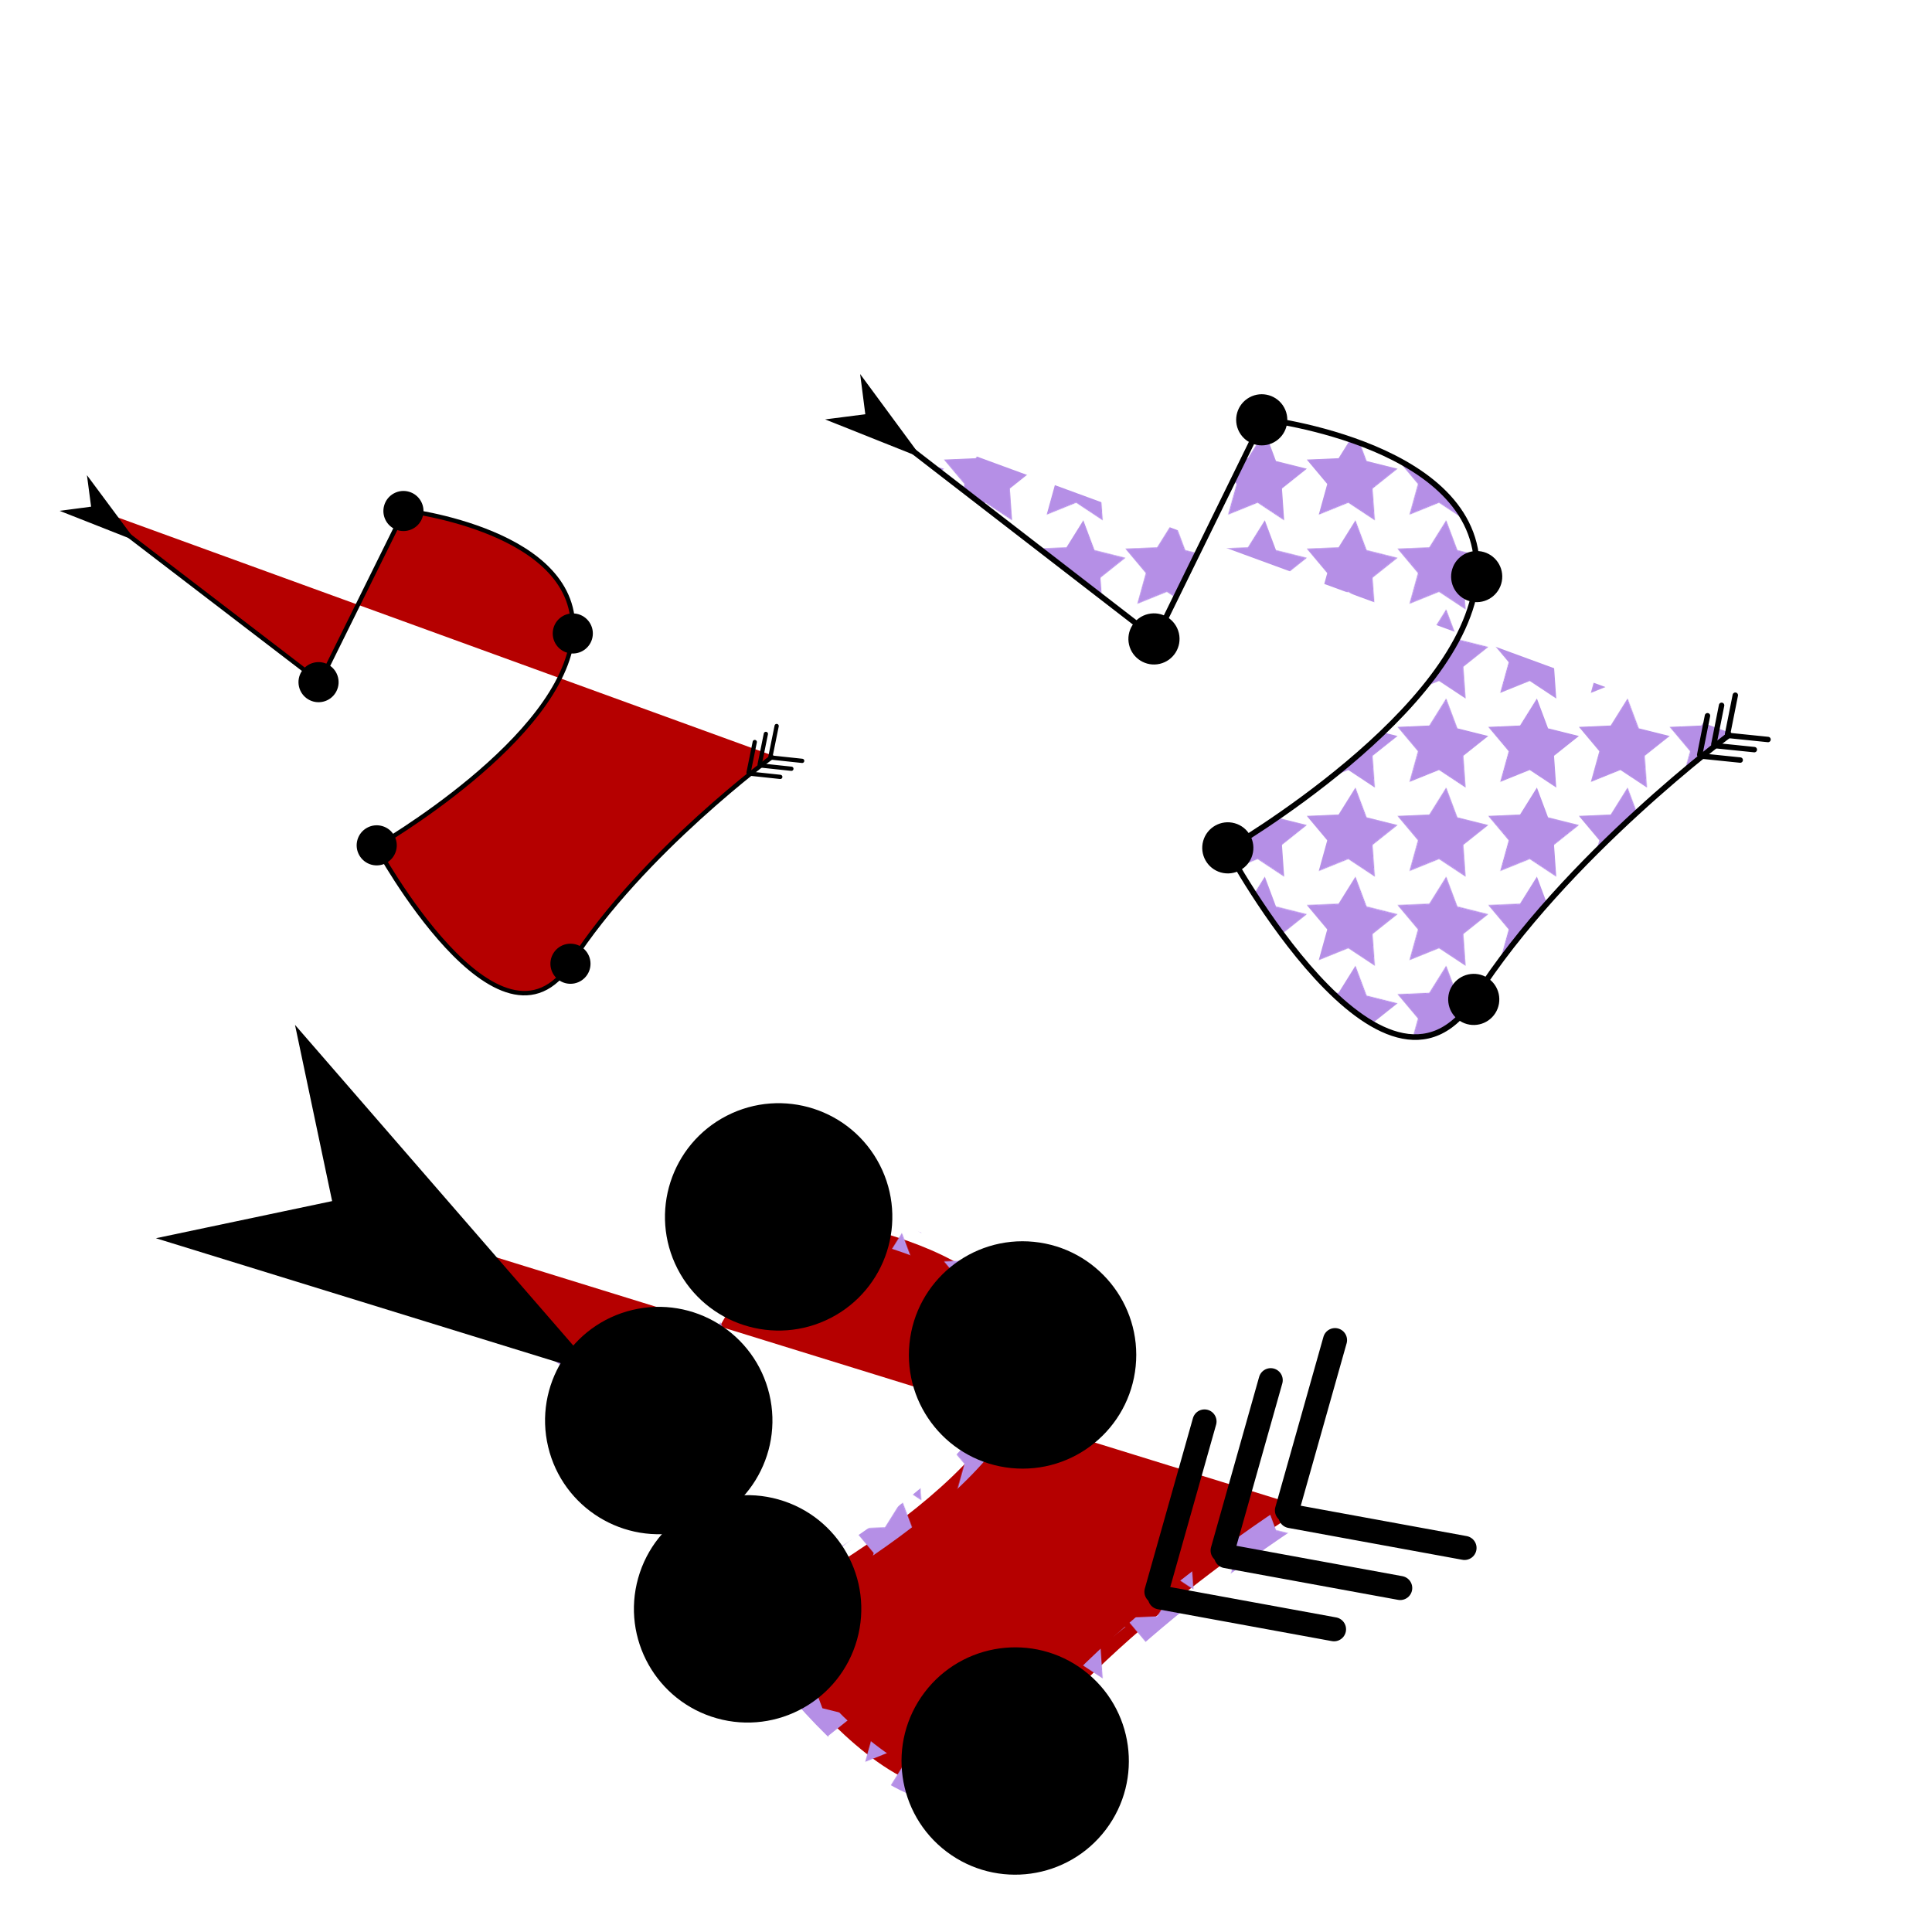
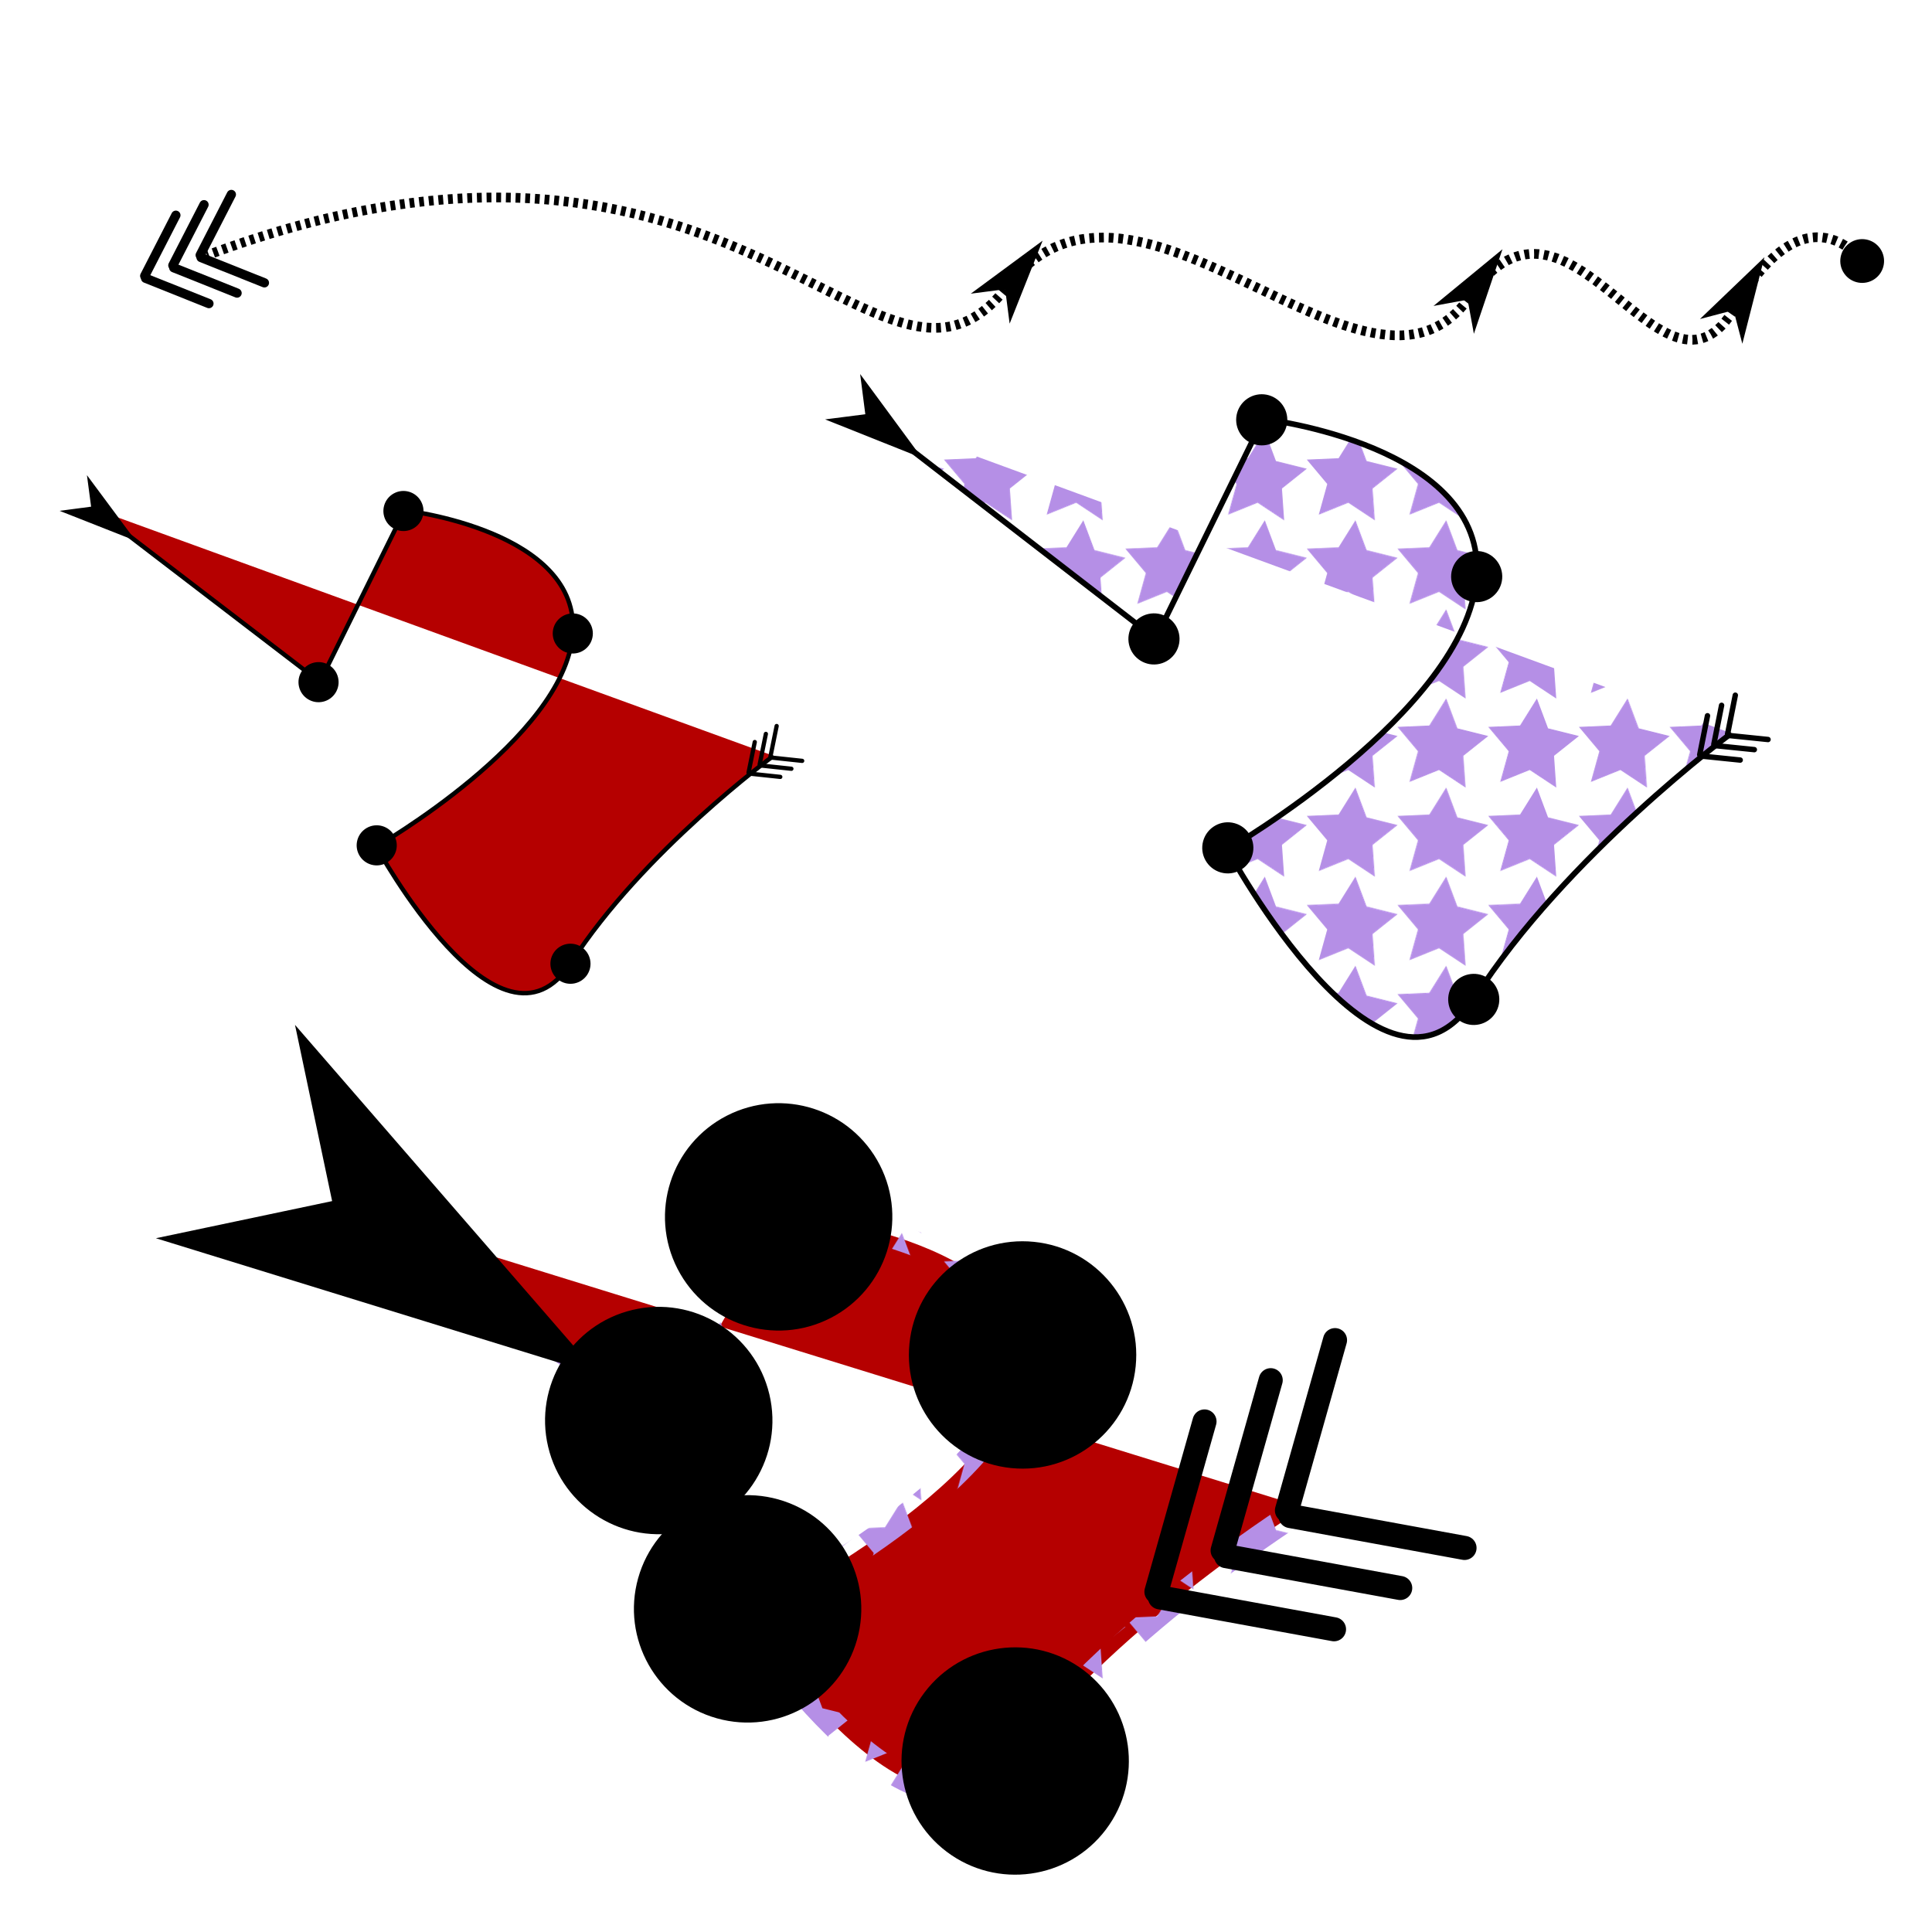
<svg xmlns="http://www.w3.org/2000/svg" xmlns:xlink="http://www.w3.org/1999/xlink" width="200" height="200" id="svg2" version="1.0">
  <defs id="defs4">
+     <marker orient="auto" refY="0.0" refX="0.0" id="Dot_m" style="overflow:visible">
+       <path id="path6066" d="M -2.5,-1.0 C -2.5,1.76 -4.74,4.0 -7.5,4.0 C -10.26,4.0 -12.5,1.76 -12.5,-1.0 C -12.5,-3.76 -10.26,-6.0 -7.5,-6.0 C -4.74,-6.0 -2.5,-3.76 -2.5,-1.0 z " style="fill-rule:evenodd;stroke:#000000;stroke-width:1.0pt;marker-start:none;marker-end:none" transform="scale(0.4) translate(7.125493, 1)" />
+     </marker>
+     <marker orient="auto" refY="0.0" refX="0.0" id="DistanceOut" style="overflow:visible">
+       <g id="g6072" transform="scale(-0.6,0.6) translate(8,0)">
+         <path id="path6074" d="M 0.0,0.0 L 5.0,-5.0 L -12.5,0.0 L 5.0,5.0 L 0.0,0.0 z " style="fill-rule:evenodd;stroke:#000000;stroke-width:1.0pt;marker-start:none" />
+         <path id="path6076" d="M -14.76,-7 L -14.76,65" style="fill:none;fill-opacity:0.75;fill-rule:evenodd;stroke:#000000;stroke-width:1.2pt;marker-start:none" />
+       </g>
+     </marker>
+     <marker orient="auto" refY="0.0" refX="0.0" id="DistanceIn" style="overflow:visible">
+       <g id="g6079" transform="scale(0.6,0.6) translate(8,0)">
+         <path id="path6081" d="M 0.0,0.0 L 5.0,-5.0 L -12.5,0.0 L 5.0,5.0 L 0.0,0.0 z " style="fill-rule:evenodd;stroke:#000000;stroke-width:1.0pt;marker-start:none" />
+         <path id="path6083" d="M -14.76,-7 L -14.76,65" style="fill:none;fill-opacity:0.75;fill-rule:evenodd;stroke:#000000;stroke-width:1.2pt;marker-start:none" />
+       </g>
+     </marker>
+     <marker orient="auto" refY="0.0" refX="0.0" id="Arrow1Mend" style="overflow:visible;">
+       <path id="path6125" d="M 0.0,0.0 L 5.0,-5.0 L -12.5,0.0 L 5.0,5.0 L 0.0,0.0 z " style="fill-rule:evenodd;stroke:#000000;stroke-width:1.0pt;marker-start:none;" transform="scale(0.4) rotate(180)" />
+     </marker>
+     <marker orient="auto" refY="0.0" refX="0.0" id="Arrow1Mstart" style="overflow:visible">
+       <path id="path6128" d="M 0.0,0.0 L 5.0,-5.0 L -12.5,0.0 L 5.0,5.0 L 0.0,0.0 z " style="fill-rule:evenodd;stroke:#000000;stroke-width:1.0pt;marker-start:none" transform="scale(0.4)" />
+     </marker>
    <pattern xlink:href="#pattern5013" id="pattern8522" patternTransform="translate(22.60123,35.42046)" />
    <pattern xlink:href="#pattern5013" id="pattern8520" patternTransform="translate(22.60123,35.42045)" />
    <pattern xlink:href="#pattern5013" id="pattern8518" patternTransform="translate(22.60123,35.42045)" />
    <marker orient="auto" refY="0.0" refX="0.0" id="Tail" style="overflow:visible">
      <g id="g2327" transform="scale(-1.2)">
        <path id="path2329" d="M -3.805,-3.959 L 0.544,-0.001" style="fill:none;fill-rule:evenodd;stroke:#000000;stroke-width:0.8;marker-start:none;marker-end:none;stroke-linecap:round" />
        <path id="path2331" d="M -1.287,-3.959 L 3.062,-0.001" style="fill:none;fill-rule:evenodd;stroke:#000000;stroke-width:0.8;marker-start:none;marker-end:none;stroke-linecap:round" />
        <path id="path2333" d="M 1.305,-3.959 L 5.654,-0.001" style="fill:none;fill-rule:evenodd;stroke:#000000;stroke-width:0.8;marker-start:none;marker-end:none;stroke-linecap:round" />
        <path id="path2335" d="M -3.805,4.178 L 0.544,0.22" style="fill:none;fill-rule:evenodd;stroke:#000000;stroke-width:0.8;marker-start:none;marker-end:none;stroke-linecap:round" />
        <path id="path2337" d="M -1.287,4.178 L 3.062,0.22" style="fill:none;fill-rule:evenodd;stroke:#000000;stroke-width:0.8;marker-start:none;marker-end:none;stroke-linecap:round" />
        <path id="path2339" d="M 1.305,4.178 L 5.654,0.22" style="fill:none;fill-rule:evenodd;stroke:#000000;stroke-width:0.8;marker-start:none;marker-end:none;stroke-linecap:round" />
      </g>
    </marker>
    <marker orient="auto" refY="0.0" refX="0.0" id="Dot_l" style="overflow:visible">
      <path id="path2310" d="M -2.5,-1.0 C -2.5,1.76 -4.74,4.0 -7.5,4.0 C -10.26,4.0 -12.5,1.76 -12.5,-1.0 C -12.5,-3.76 -10.26,-6.0 -7.5,-6.0 C -4.74,-6.0 -2.5,-3.76 -2.5,-1.0 z " style="fill-rule:evenodd;stroke:#000000;stroke-width:1.0pt;marker-start:none;marker-end:none" transform="scale(0.8) translate(7.125493, 1)" />
    </marker>
    <marker orient="auto" refY="0.0" refX="0.0" id="Arrow1Lend" style="overflow:visible;">
      <path id="path2372" d="M 0.0,0.0 L 5.0,-5.0 L -12.5,0.0 L 5.0,5.0 L 0.0,0.0 z " style="fill-rule:evenodd;stroke:#000000;stroke-width:1.0pt;marker-start:none;" transform="scale(0.8) rotate(180)" />
    </marker>
    <pattern patternUnits="userSpaceOnUse" width="9.39" height="9.222" patternTransform="translate(22.60123,35.42046)" id="pattern5013">
      <path d="M 29.643,44.643 L 26.895,42.825 L 23.839,44.059 L 24.719,40.884 L 22.601,38.359 L 25.893,38.214 L 27.639,35.42 L 28.795,38.506 L 31.991,39.304 L 29.414,41.356 L 29.643,44.643 z " id="path3265" style="fill:#b58fe6;fill-opacity:1;stroke:none;stroke-width:2;stroke-linecap:square;stroke-linejoin:bevel;stroke-miterlimit:4;stroke-dasharray:none;stroke-dashoffset:0;stroke-opacity:0.586" transform="translate(-22.60123,-35.42046)" />
    </pattern>
  </defs>
  <g id="layer1">
    <path style="fill:#b50000;fill-opacity:1;fill-rule:evenodd;stroke:#000000;stroke-width:0.458px;stroke-linecap:butt;stroke-linejoin:miter;marker-start:url(#Arrow1Lend);marker-mid:url(#Dot_l);marker-end:url(#Tail);stroke-opacity:1" d="M 9.706,52.66 L 33.109,70.586 L 41.885,52.834 C 41.885,52.834 60.207,54.923 59.283,65.713 C 58.359,76.503 38.96,87.642 38.96,87.642 C 38.96,87.642 51.739,111.137 59.129,99.651 C 66.519,88.164 80.068,78.244 80.068,78.244" id="path1327" />
    <path style="fill:url(#pattern8520);fill-opacity:1;fill-rule:evenodd;stroke:#000000;stroke-width:0.584px;stroke-linecap:butt;stroke-linejoin:miter;marker-start:url(#Arrow1Lend);marker-mid:url(#Dot_l);marker-end:url(#Tail);stroke-opacity:1" d="M 89.925,43.152 L 119.629,66.102 L 130.768,43.375 C 130.768,43.375 154.024,46.049 152.851,59.863 C 151.678,73.678 127.055,87.938 127.055,87.938 C 127.055,87.938 143.275,118.018 152.656,103.312 C 162.036,88.606 179.233,75.906 179.233,75.906" id="path5891" />
    <path style="fill:#b50000;fill-opacity:1;fill-rule:evenodd;stroke:url(#pattern8518);stroke-width:2.596;stroke-linecap:butt;stroke-linejoin:miter;marker-start:url(#Arrow1Lend);marker-mid:url(#Dot_l);marker-end:url(#Tail);stroke-miterlimit:4;stroke-dasharray:none;stroke-opacity:1" d="M 36.022,125.407 L 68.95,146.874 L 81.298,125.616 C 81.298,125.616 107.078,128.117 105.778,141.038 C 104.478,153.96 77.182,167.298 77.182,167.298 C 77.182,167.298 95.163,195.434 105.561,181.679 C 115.96,167.924 135.024,156.044 135.024,156.044" id="path6770" />
+     <path style="fill:none;fill-opacity:1.0;fill-rule:evenodd;stroke:#000000;stroke-width:1;stroke-linecap:butt;stroke-linejoin:miter;stroke-opacity:1;stroke-miterlimit:4;stroke-dasharray:0.5,0.5;stroke-dashoffset:3.3;opacity:1;marker-start:url(#Tail);marker-mid:url(#Arrow1Mend);marker-end:url(#Dot_m)" d="M 21.429,26.429 C 76.786,5.714 91.071,46.786 104.286,29.643 C 117.5,12.5 141.786,45.714 152.143,30.714 C 162.5,15.714 172.143,44.643 179.643,31.786 C 187.143,18.929 192.857,27.143 192.857,27.143" id="path1594" />
  </g>
</svg>
